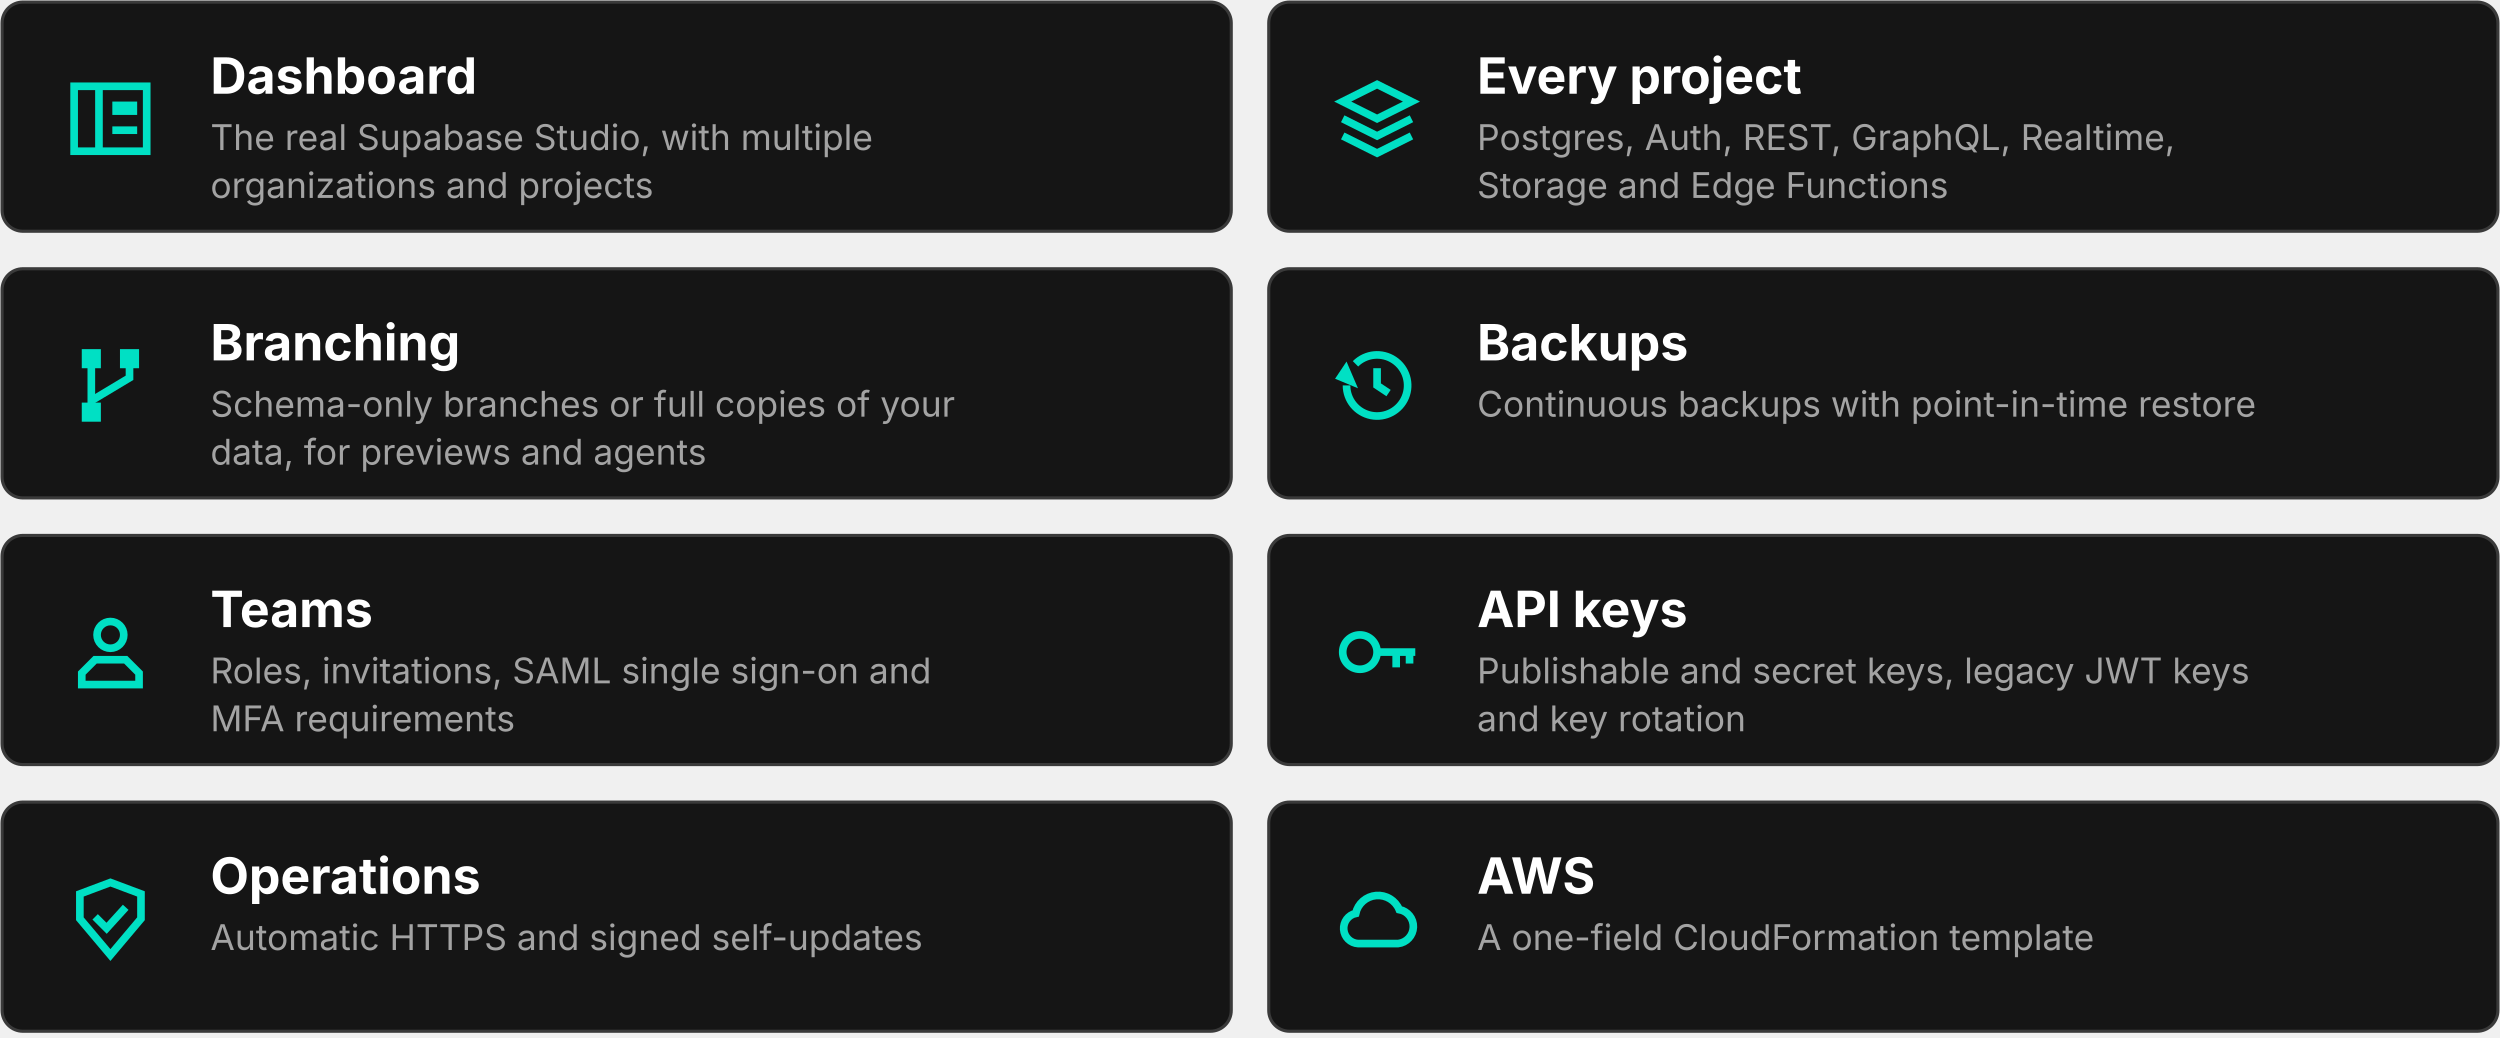
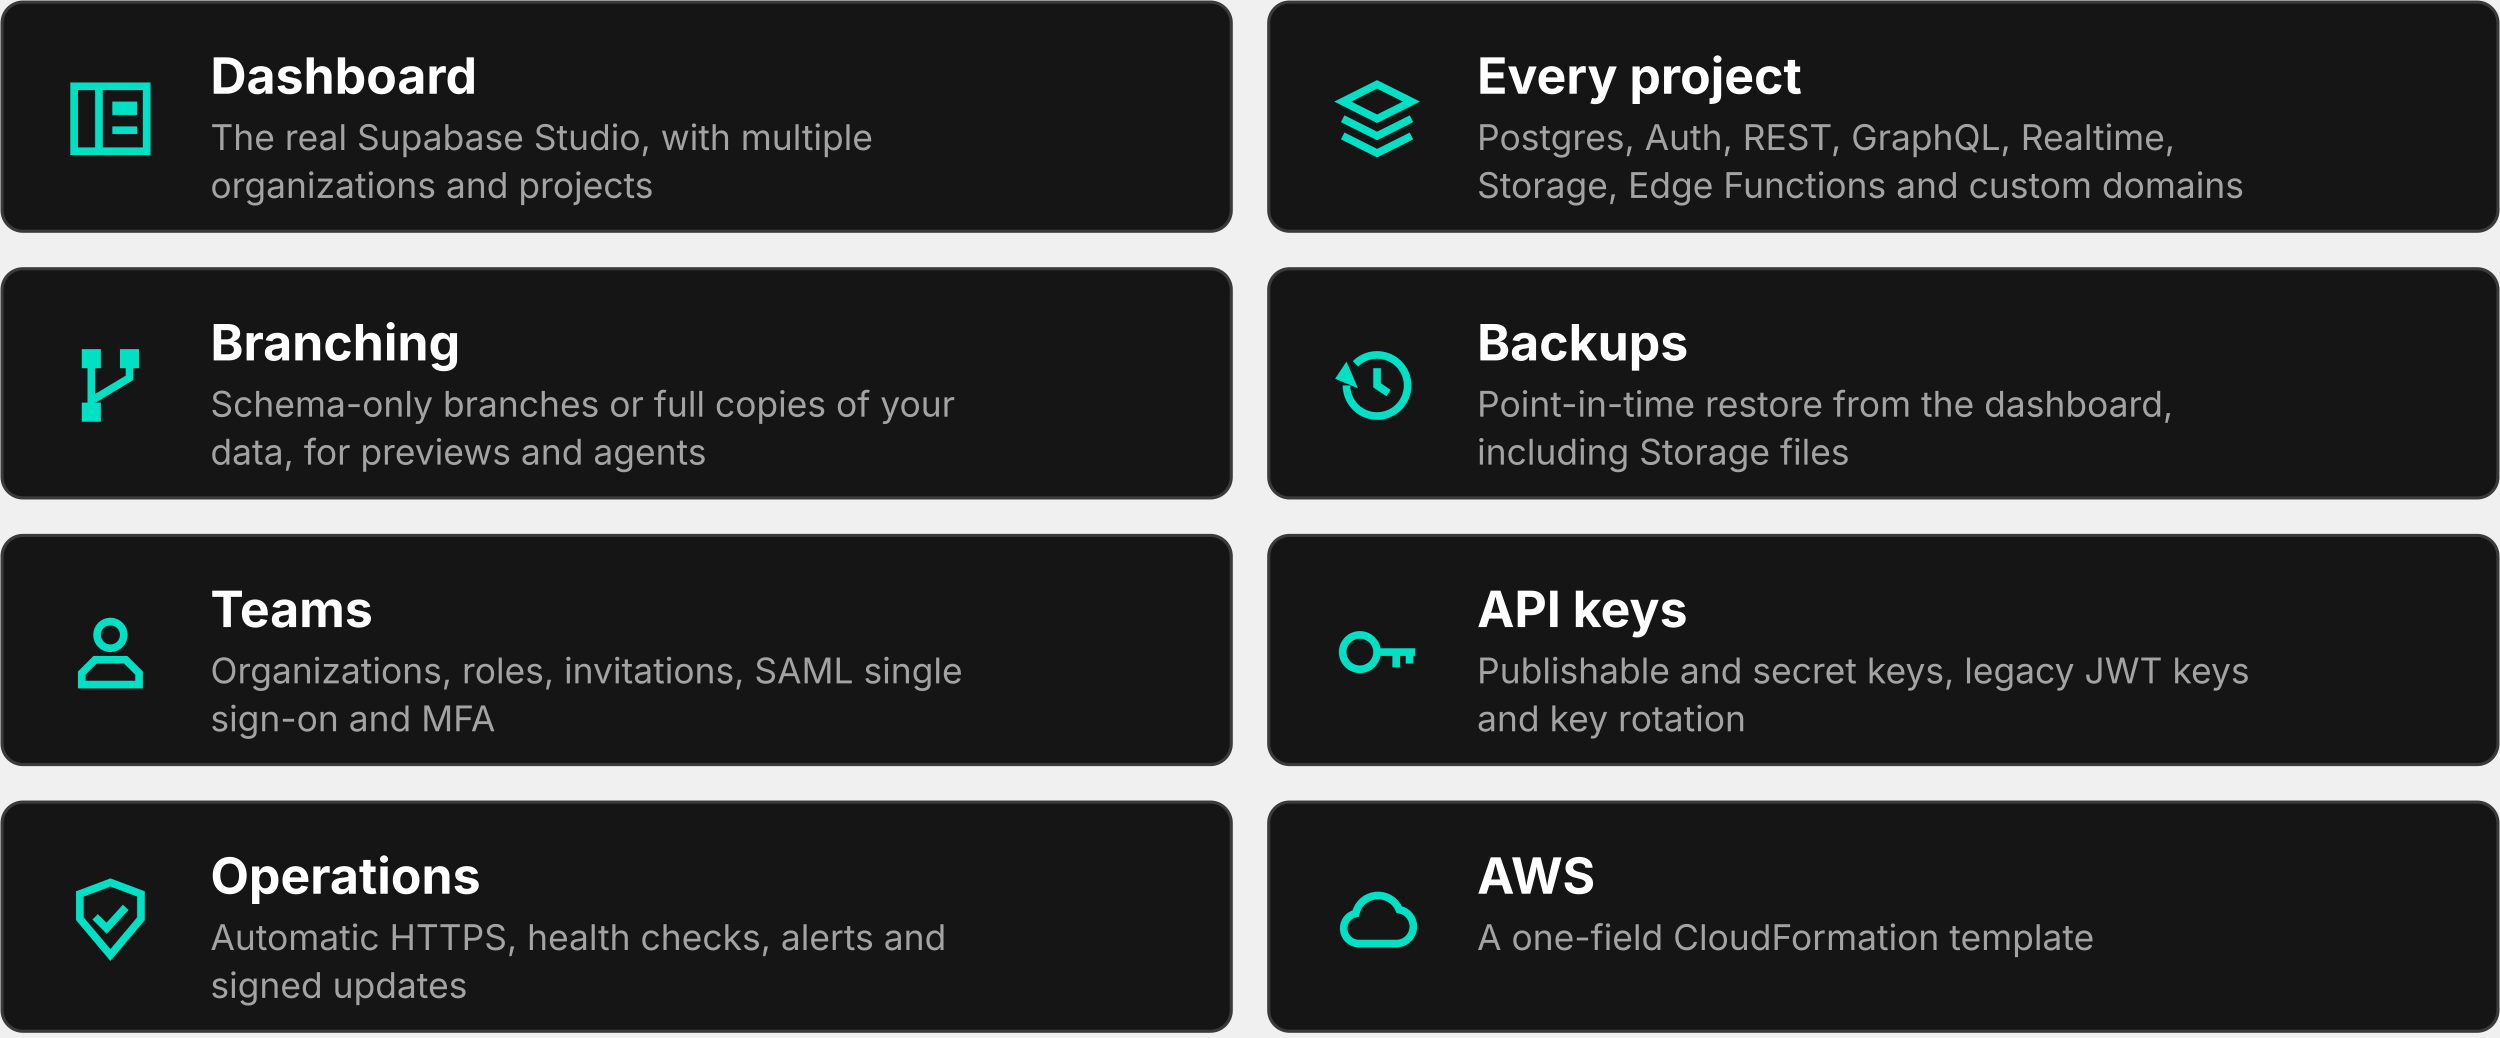
<svg xmlns="http://www.w3.org/2000/svg" viewBox="0 0 1200 498" width="1200" height="498" role="img" aria-label="What is included (dark)">
  <rect x="1" y="1" width="590" height="110" rx="10" fill="#151515" stroke="#3a3a3a" stroke-width="1.5" />
  <g transform="translate(31 35) scale(0.9167)" fill="none" stroke="#00e0c4" stroke-width="4" stroke-linejoin="miter" stroke-linecap="butt">
    <rect x="5" y="7" width="38" height="34" />
    <path d="M18 7V41" />
    <path stroke="none" fill="#00e0c4" d="M25 15h13v7H25z" />
    <path d="M25 30h13" />
  </g>
  <text x="101" y="45" font-family="-apple-system, BlinkMacSystemFont, 'Segoe UI', Inter, Helvetica, Arial, sans-serif" font-size="24" font-weight="700" fill="#ffffff" text-anchor="start">Dashboard</text>
  <text x="101" y="72" font-family="-apple-system, BlinkMacSystemFont, 'Segoe UI', Inter, Helvetica, Arial, sans-serif" font-size="17" font-weight="400" fill="#a3a3a3" text-anchor="start">The real Supabase Studio, with multiple</text>
  <text x="101" y="95" font-family="-apple-system, BlinkMacSystemFont, 'Segoe UI', Inter, Helvetica, Arial, sans-serif" font-size="17" font-weight="400" fill="#a3a3a3" text-anchor="start">organizations and projects</text>
  <rect x="609" y="1" width="590" height="110" rx="10" fill="#151515" stroke="#3a3a3a" stroke-width="1.5" />
  <g transform="translate(639 35) scale(0.9167)" fill="none" stroke="#00e0c4" stroke-width="4" stroke-linejoin="miter" stroke-linecap="butt">
    <path d="M24 6L42 15L24 24L6 15Z" />
    <path d="M6 24L24 33L42 24" />
    <path d="M6 33L24 42L42 33" />
  </g>
  <text x="709" y="45" font-family="-apple-system, BlinkMacSystemFont, 'Segoe UI', Inter, Helvetica, Arial, sans-serif" font-size="24" font-weight="700" fill="#ffffff" text-anchor="start">Every project</text>
  <text x="709" y="72" font-family="-apple-system, BlinkMacSystemFont, 'Segoe UI', Inter, Helvetica, Arial, sans-serif" font-size="17" font-weight="400" fill="#a3a3a3" text-anchor="start">Postgres, Auth, REST, GraphQL, Realtime,</text>
-   <text x="709" y="95" font-family="-apple-system, BlinkMacSystemFont, 'Segoe UI', Inter, Helvetica, Arial, sans-serif" font-size="17" font-weight="400" fill="#a3a3a3" text-anchor="start">Storage and Edge Functions</text>
+   <text x="709" y="95" font-family="-apple-system, BlinkMacSystemFont, 'Segoe UI', Inter, Helvetica, Arial, sans-serif" font-size="17" font-weight="400" fill="#a3a3a3" text-anchor="start">Storage, Edge Functions and custom domains</text>
  <rect x="1" y="129" width="590" height="110" rx="10" fill="#151515" stroke="#3a3a3a" stroke-width="1.5" />
  <g transform="translate(31 163) scale(0.9167)" fill="none" stroke="#00e0c4" stroke-width="4" stroke-linejoin="miter" stroke-linecap="butt">
    <path d="M14 10V38" />
    <path d="M34 10V20L14 32" />
    <path stroke="none" fill="#00e0c4" d="M9 5h10v10H9zM29 5h10v10H29zM9 33h10v10H9z" />
  </g>
  <text x="101" y="173" font-family="-apple-system, BlinkMacSystemFont, 'Segoe UI', Inter, Helvetica, Arial, sans-serif" font-size="24" font-weight="700" fill="#ffffff" text-anchor="start">Branching</text>
  <text x="101" y="200" font-family="-apple-system, BlinkMacSystemFont, 'Segoe UI', Inter, Helvetica, Arial, sans-serif" font-size="17" font-weight="400" fill="#a3a3a3" text-anchor="start">Schema-only branches or full copies of your</text>
  <text x="101" y="223" font-family="-apple-system, BlinkMacSystemFont, 'Segoe UI', Inter, Helvetica, Arial, sans-serif" font-size="17" font-weight="400" fill="#a3a3a3" text-anchor="start">data, for previews and agents</text>
  <rect x="609" y="129" width="590" height="110" rx="10" fill="#151515" stroke="#3a3a3a" stroke-width="1.5" />
  <g transform="translate(639 163) scale(0.9167)" fill="none" stroke="#00e0c4" stroke-width="4" stroke-linejoin="miter" stroke-linecap="butt">
    <path d="M12.7 12.7A16 16 0 1 1 8 24" />
    <path d="M24 15V24L30 28" />
    <path stroke="none" fill="#00e0c4" d="M2 20.5L14 25.5L8 11.5Z" />
  </g>
  <text x="709" y="173" font-family="-apple-system, BlinkMacSystemFont, 'Segoe UI', Inter, Helvetica, Arial, sans-serif" font-size="24" font-weight="700" fill="#ffffff" text-anchor="start">Backups</text>
-   <text x="709" y="200" font-family="-apple-system, BlinkMacSystemFont, 'Segoe UI', Inter, Helvetica, Arial, sans-serif" font-size="17" font-weight="400" fill="#a3a3a3" text-anchor="start">Continuous backups with point-in-time restore</text>
+   <text x="709" y="200" font-family="-apple-system, BlinkMacSystemFont, 'Segoe UI', Inter, Helvetica, Arial, sans-serif" font-size="17" font-weight="400" fill="#a3a3a3" text-anchor="start">Point-in-time restore from the dashboard,</text>
+   <text x="709" y="223" font-family="-apple-system, BlinkMacSystemFont, 'Segoe UI', Inter, Helvetica, Arial, sans-serif" font-size="17" font-weight="400" fill="#a3a3a3" text-anchor="start">including Storage files</text>
  <rect x="1" y="257" width="590" height="110" rx="10" fill="#151515" stroke="#3a3a3a" stroke-width="1.5" />
  <g transform="translate(31 291) scale(0.9167)" fill="none" stroke="#00e0c4" stroke-width="4" stroke-linejoin="miter" stroke-linecap="butt">
    <circle cx="24" cy="15" r="7" />
    <path d="M9 41V35L16 28H32L39 35V41Z" />
  </g>
  <text x="101" y="301" font-family="-apple-system, BlinkMacSystemFont, 'Segoe UI', Inter, Helvetica, Arial, sans-serif" font-size="24" font-weight="700" fill="#ffffff" text-anchor="start">Teams</text>
-   <text x="101" y="328" font-family="-apple-system, BlinkMacSystemFont, 'Segoe UI', Inter, Helvetica, Arial, sans-serif" font-size="17" font-weight="400" fill="#a3a3a3" text-anchor="start">Roles, invitations, SAML single sign-on and</text>
-   <text x="101" y="351" font-family="-apple-system, BlinkMacSystemFont, 'Segoe UI', Inter, Helvetica, Arial, sans-serif" font-size="17" font-weight="400" fill="#a3a3a3" text-anchor="start">MFA requirements</text>
+   <text x="101" y="328" font-family="-apple-system, BlinkMacSystemFont, 'Segoe UI', Inter, Helvetica, Arial, sans-serif" font-size="17" font-weight="400" fill="#a3a3a3" text-anchor="start">Organizations, roles, invitations, SAML single</text>
+   <text x="101" y="351" font-family="-apple-system, BlinkMacSystemFont, 'Segoe UI', Inter, Helvetica, Arial, sans-serif" font-size="17" font-weight="400" fill="#a3a3a3" text-anchor="start">sign-on and MFA</text>
  <rect x="609" y="257" width="590" height="110" rx="10" fill="#151515" stroke="#3a3a3a" stroke-width="1.5" />
  <g transform="translate(639 291) scale(0.9167)" fill="none" stroke="#00e0c4" stroke-width="4" stroke-linejoin="miter" stroke-linecap="butt">
    <circle cx="15" cy="24" r="9" />
    <path d="M24 24H44" />
    <path d="M34 24V32M41 24V30" />
  </g>
  <text x="709" y="301" font-family="-apple-system, BlinkMacSystemFont, 'Segoe UI', Inter, Helvetica, Arial, sans-serif" font-size="24" font-weight="700" fill="#ffffff" text-anchor="start">API keys</text>
  <text x="709" y="328" font-family="-apple-system, BlinkMacSystemFont, 'Segoe UI', Inter, Helvetica, Arial, sans-serif" font-size="17" font-weight="400" fill="#a3a3a3" text-anchor="start">Publishable and secret keys, legacy JWT keys</text>
  <text x="709" y="351" font-family="-apple-system, BlinkMacSystemFont, 'Segoe UI', Inter, Helvetica, Arial, sans-serif" font-size="17" font-weight="400" fill="#a3a3a3" text-anchor="start">and key rotation</text>
  <rect x="1" y="385" width="590" height="110" rx="10" fill="#151515" stroke="#3a3a3a" stroke-width="1.5" />
  <g transform="translate(31 419) scale(0.9167)" fill="none" stroke="#00e0c4" stroke-width="4" stroke-linejoin="miter" stroke-linecap="butt">
    <path d="M24 5L40 11V24L24 43L8 24V11Z" />
    <path d="M16 23L22 29L32 18" />
  </g>
  <text x="101" y="429" font-family="-apple-system, BlinkMacSystemFont, 'Segoe UI', Inter, Helvetica, Arial, sans-serif" font-size="24" font-weight="700" fill="#ffffff" text-anchor="start">Operations</text>
-   <text x="101" y="456" font-family="-apple-system, BlinkMacSystemFont, 'Segoe UI', Inter, Helvetica, Arial, sans-serif" font-size="17" font-weight="400" fill="#a3a3a3" text-anchor="start">Automatic HTTPS and signed self-updates</text>
+   <text x="101" y="456" font-family="-apple-system, BlinkMacSystemFont, 'Segoe UI', Inter, Helvetica, Arial, sans-serif" font-size="17" font-weight="400" fill="#a3a3a3" text-anchor="start">Automatic HTTPS, health checks, alerts and</text>
+   <text x="101" y="479" font-family="-apple-system, BlinkMacSystemFont, 'Segoe UI', Inter, Helvetica, Arial, sans-serif" font-size="17" font-weight="400" fill="#a3a3a3" text-anchor="start">signed updates</text>
  <rect x="609" y="385" width="590" height="110" rx="10" fill="#151515" stroke="#3a3a3a" stroke-width="1.5" />
  <g transform="translate(639 419) scale(0.9167)" fill="none" stroke="#00e0c4" stroke-width="4" stroke-linejoin="miter" stroke-linecap="butt">
    <path d="M14 37A8 8 0 0 1 12.8 21.2A12 12 0 0 1 35.6 19.2A9 9 0 0 1 35 37Z" />
  </g>
  <text x="709" y="429" font-family="-apple-system, BlinkMacSystemFont, 'Segoe UI', Inter, Helvetica, Arial, sans-serif" font-size="24" font-weight="700" fill="#ffffff" text-anchor="start">AWS</text>
  <text x="709" y="456" font-family="-apple-system, BlinkMacSystemFont, 'Segoe UI', Inter, Helvetica, Arial, sans-serif" font-size="17" font-weight="400" fill="#a3a3a3" text-anchor="start">A one-field CloudFormation template</text>
</svg>
